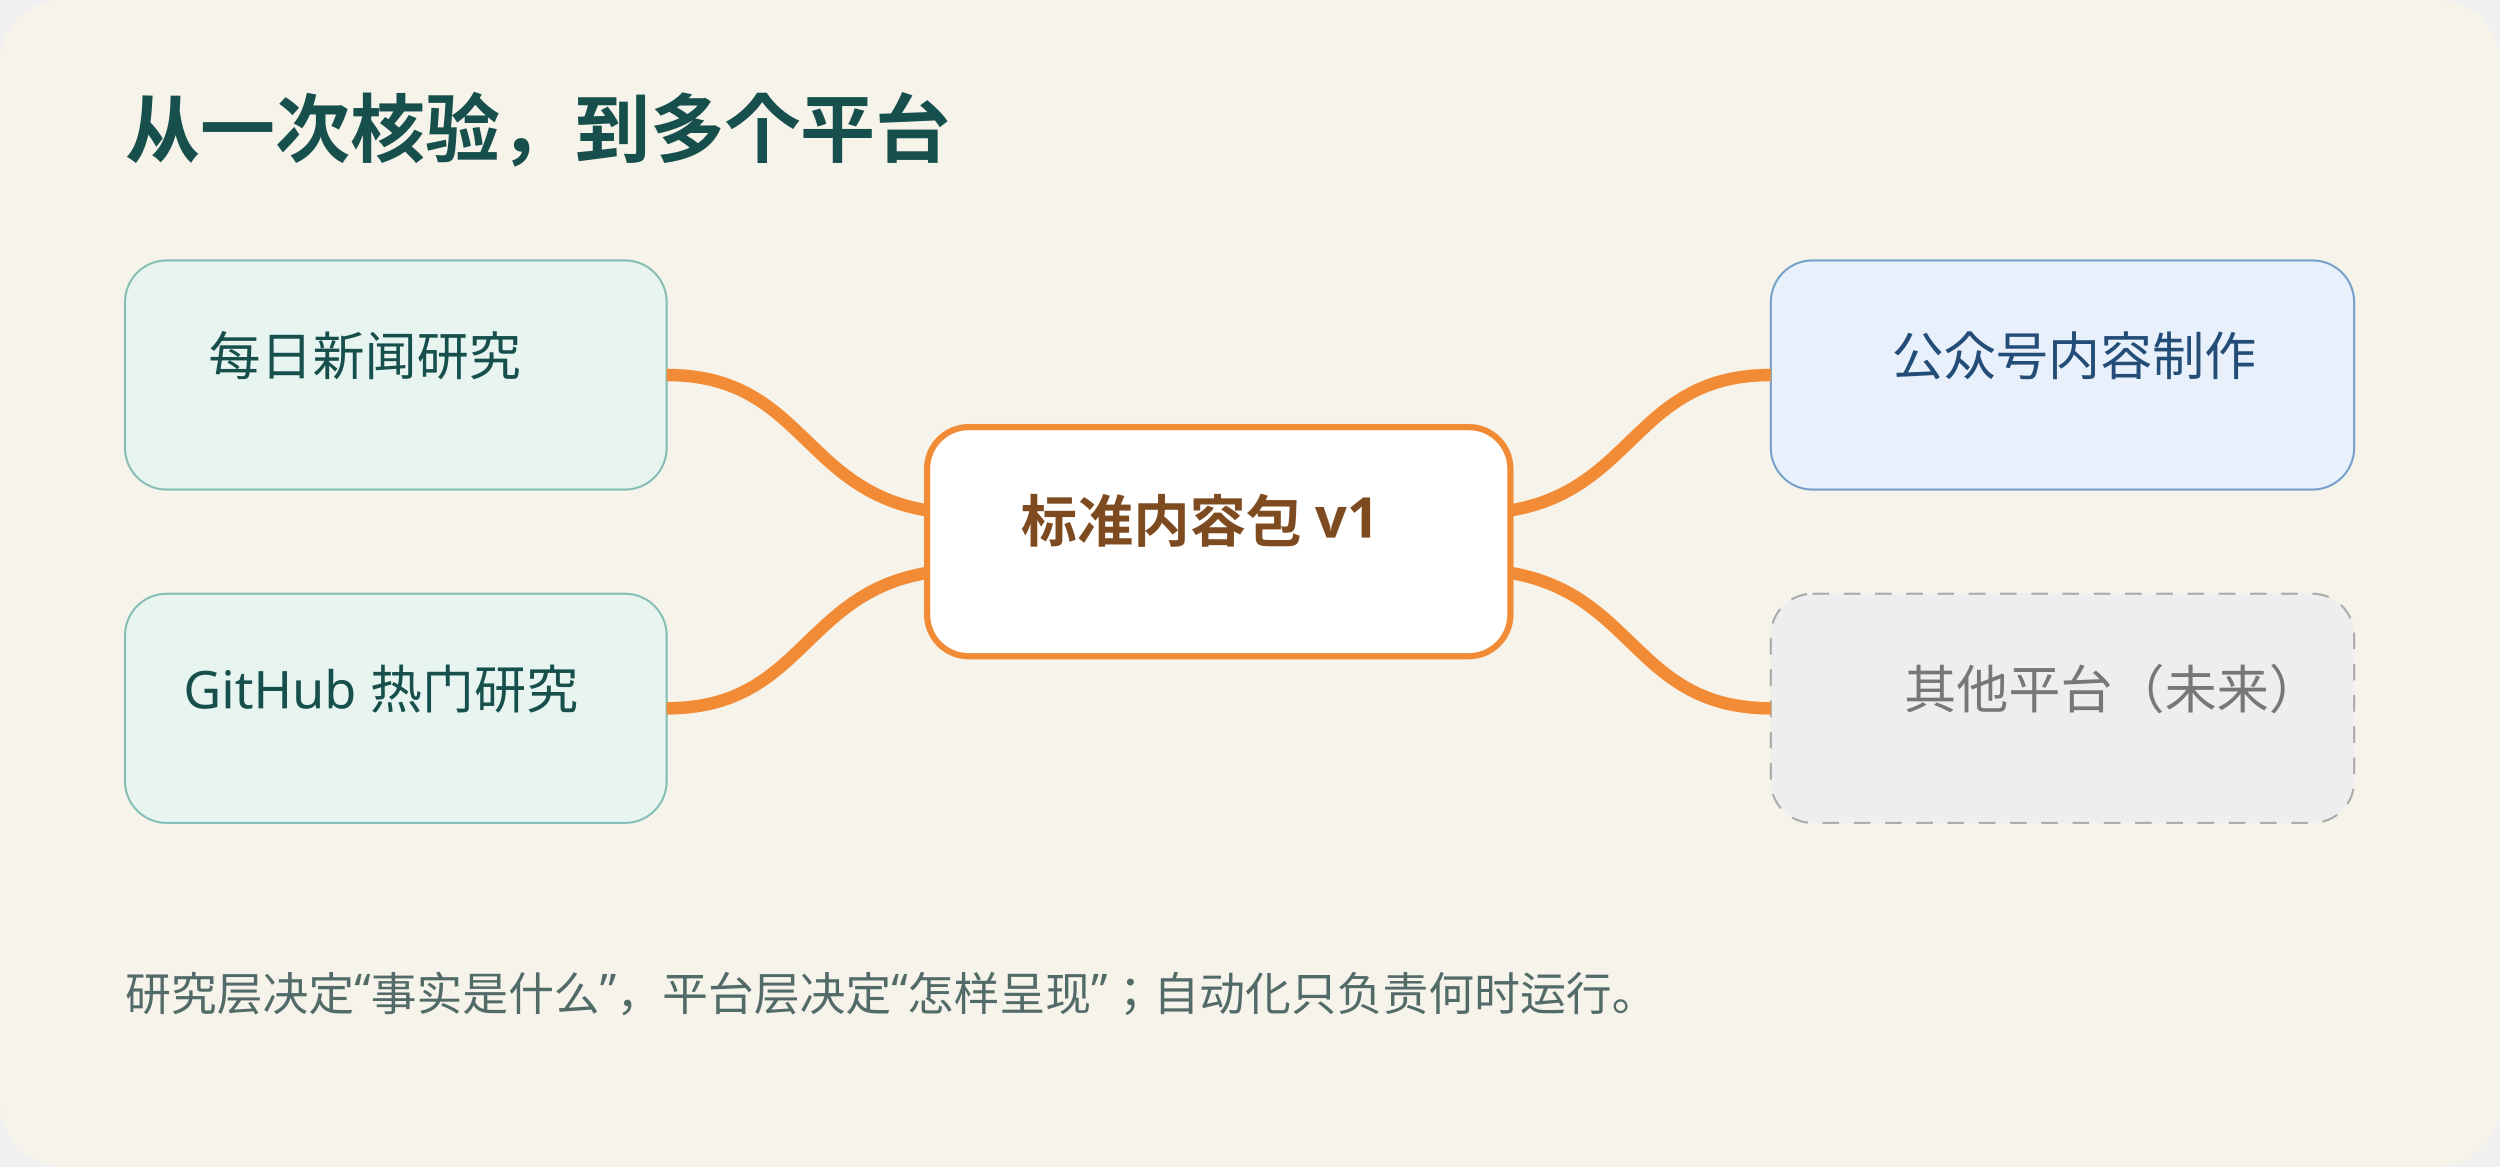
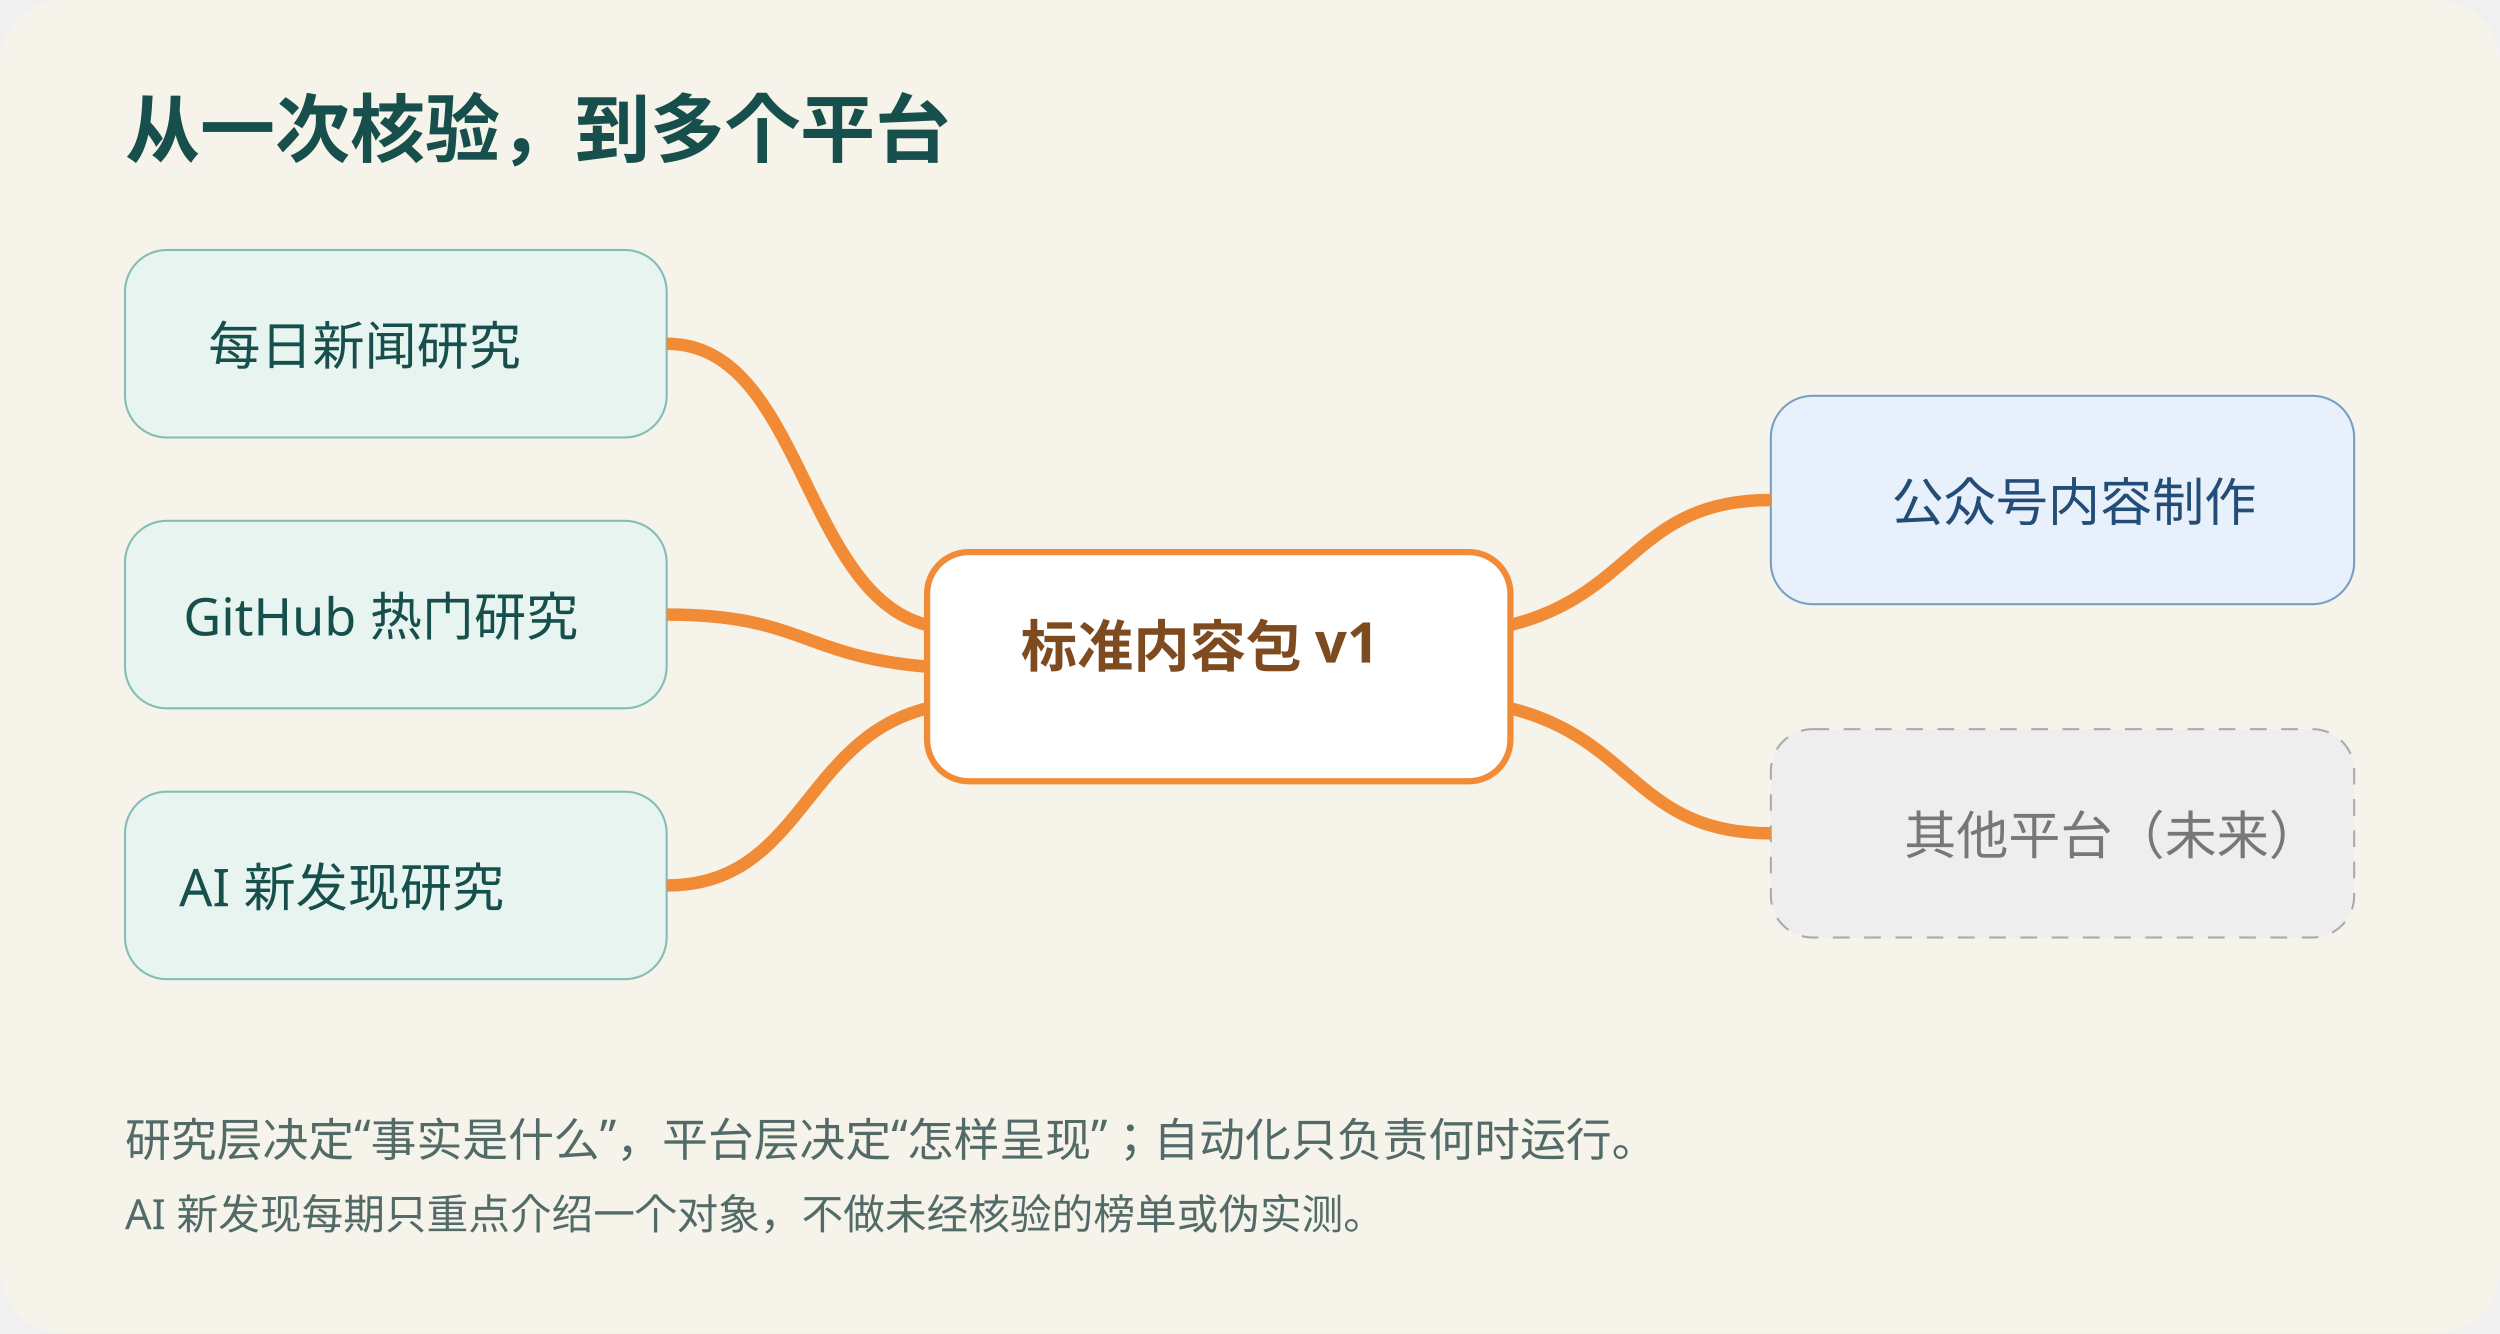
- <svg xmlns="http://www.w3.org/2000/svg" width="1200" height="560" viewBox="0 0 1200 560">
-   <rect width="1200" height="560" rx="30" fill="#f6f3eb" />
+ <svg xmlns="http://www.w3.org/2000/svg" width="1200" height="640" viewBox="0 0 1200 640">
+   <rect width="1200" height="640" rx="30" fill="#f6f3eb" />
  <text x="60" y="75" font-size="36" font-family="sans-serif" font-weight="700" fill="#164f4b">从一次核验，到多个平台</text>
-   <rect x="60" y="125" width="260" height="110" rx="20" fill="#e7f4f0" stroke="#83bdb5" />
-   <rect x="60" y="285" width="260" height="110" rx="20" fill="#e7f4f0" stroke="#83bdb5" />
-   <text x="100" y="180" font-size="25" font-family="sans-serif" fill="#164f4b">每日新闻研究</text>
-   <text x="88" y="340" font-size="25" font-family="sans-serif" fill="#164f4b">GitHub 热门研究</text>
-   <rect x="445" y="205" width="280" height="110" rx="20" fill="#fff" stroke="#f28b36" stroke-width="3" />
-   <text x="490" y="260" font-size="27" font-family="sans-serif" font-weight="700" fill="#7e4b20">标准内容包 v1</text>
-   <rect x="850" y="125" width="280" height="110" rx="20" fill="#e8f1fb" stroke="#759fc9" />
-   <rect x="850" y="285" width="280" height="110" rx="20" fill="#eee" stroke="#aaa" stroke-dasharray="8 7" />
-   <text x="908" y="180" font-size="25" font-family="sans-serif" fill="#234d77">公众号内容制作</text>
-   <text x="914" y="340" font-size="25" font-family="sans-serif" fill="#777">其他平台（未来）</text>
-   <path d="M320 180C385 180 385 235 445 245M320 340C385 340 385 285 445 275M725 245C785 235 785 180 850 180M725 275C785 285 785 340 850 340" fill="none" stroke="#f28b36" stroke-width="6" />
-   <text x="60" y="485" font-size="22" font-family="sans-serif" fill="#536b68">研究层决定“事实是什么”，平台层决定“怎样呈现”；自动化只负责何时运行。</text>
+   <rect x="60" y="120" width="260" height="90" rx="20" fill="#e7f4f0" stroke="#83bdb5" />
+   <rect x="60" y="250" width="260" height="90" rx="20" fill="#e7f4f0" stroke="#83bdb5" />
+   <rect x="60" y="380" width="260" height="90" rx="20" fill="#e7f4f0" stroke="#83bdb5" />
+   <text x="100" y="175" font-size="25" font-family="sans-serif" fill="#164f4b">每日新闻研究</text>
+   <text x="88" y="305" font-size="25" font-family="sans-serif" fill="#164f4b">GitHub 热门研究</text>
+   <text x="86" y="435" font-size="25" font-family="sans-serif" fill="#164f4b">AI 新发现研究</text>
+   <rect x="445" y="265" width="280" height="110" rx="20" fill="#fff" stroke="#f28b36" stroke-width="3" />
+   <text x="490" y="320" font-size="27" font-family="sans-serif" font-weight="700" fill="#7e4b20">标准内容包 v1</text>
+   <rect x="850" y="190" width="280" height="100" rx="20" fill="#e8f1fb" stroke="#759fc9" />
+   <rect x="850" y="350" width="280" height="100" rx="20" fill="#eee" stroke="#aaa" stroke-dasharray="8 7" />
+   <text x="908" y="250" font-size="25" font-family="sans-serif" fill="#234d77">公众号内容制作</text>
+   <text x="914" y="410" font-size="25" font-family="sans-serif" fill="#777">其他平台（未来）</text>
+   <path d="M320 165C385 165 385 285 445 300M320 295C385 295 385 315 445 320M320 425C385 425 385 355 445 340" fill="none" stroke="#f28b36" stroke-width="6" />
+   <path d="M725 300C785 285 785 240 850 240M725 340C785 355 785 400 850 400" fill="none" stroke="#f28b36" stroke-width="6" />
+   <text x="60" y="555" font-size="22" font-family="sans-serif" fill="#536b68">研究层决定“事实是什么”，平台层决定“怎样呈现”；自动化只负责何时运行。</text>
+   <text x="60" y="590" font-size="20" font-family="sans-serif" fill="#536b68">AI 新发现每期只重点介绍一个对象，不做未经核验的榜单或伪实测。</text>
</svg>
